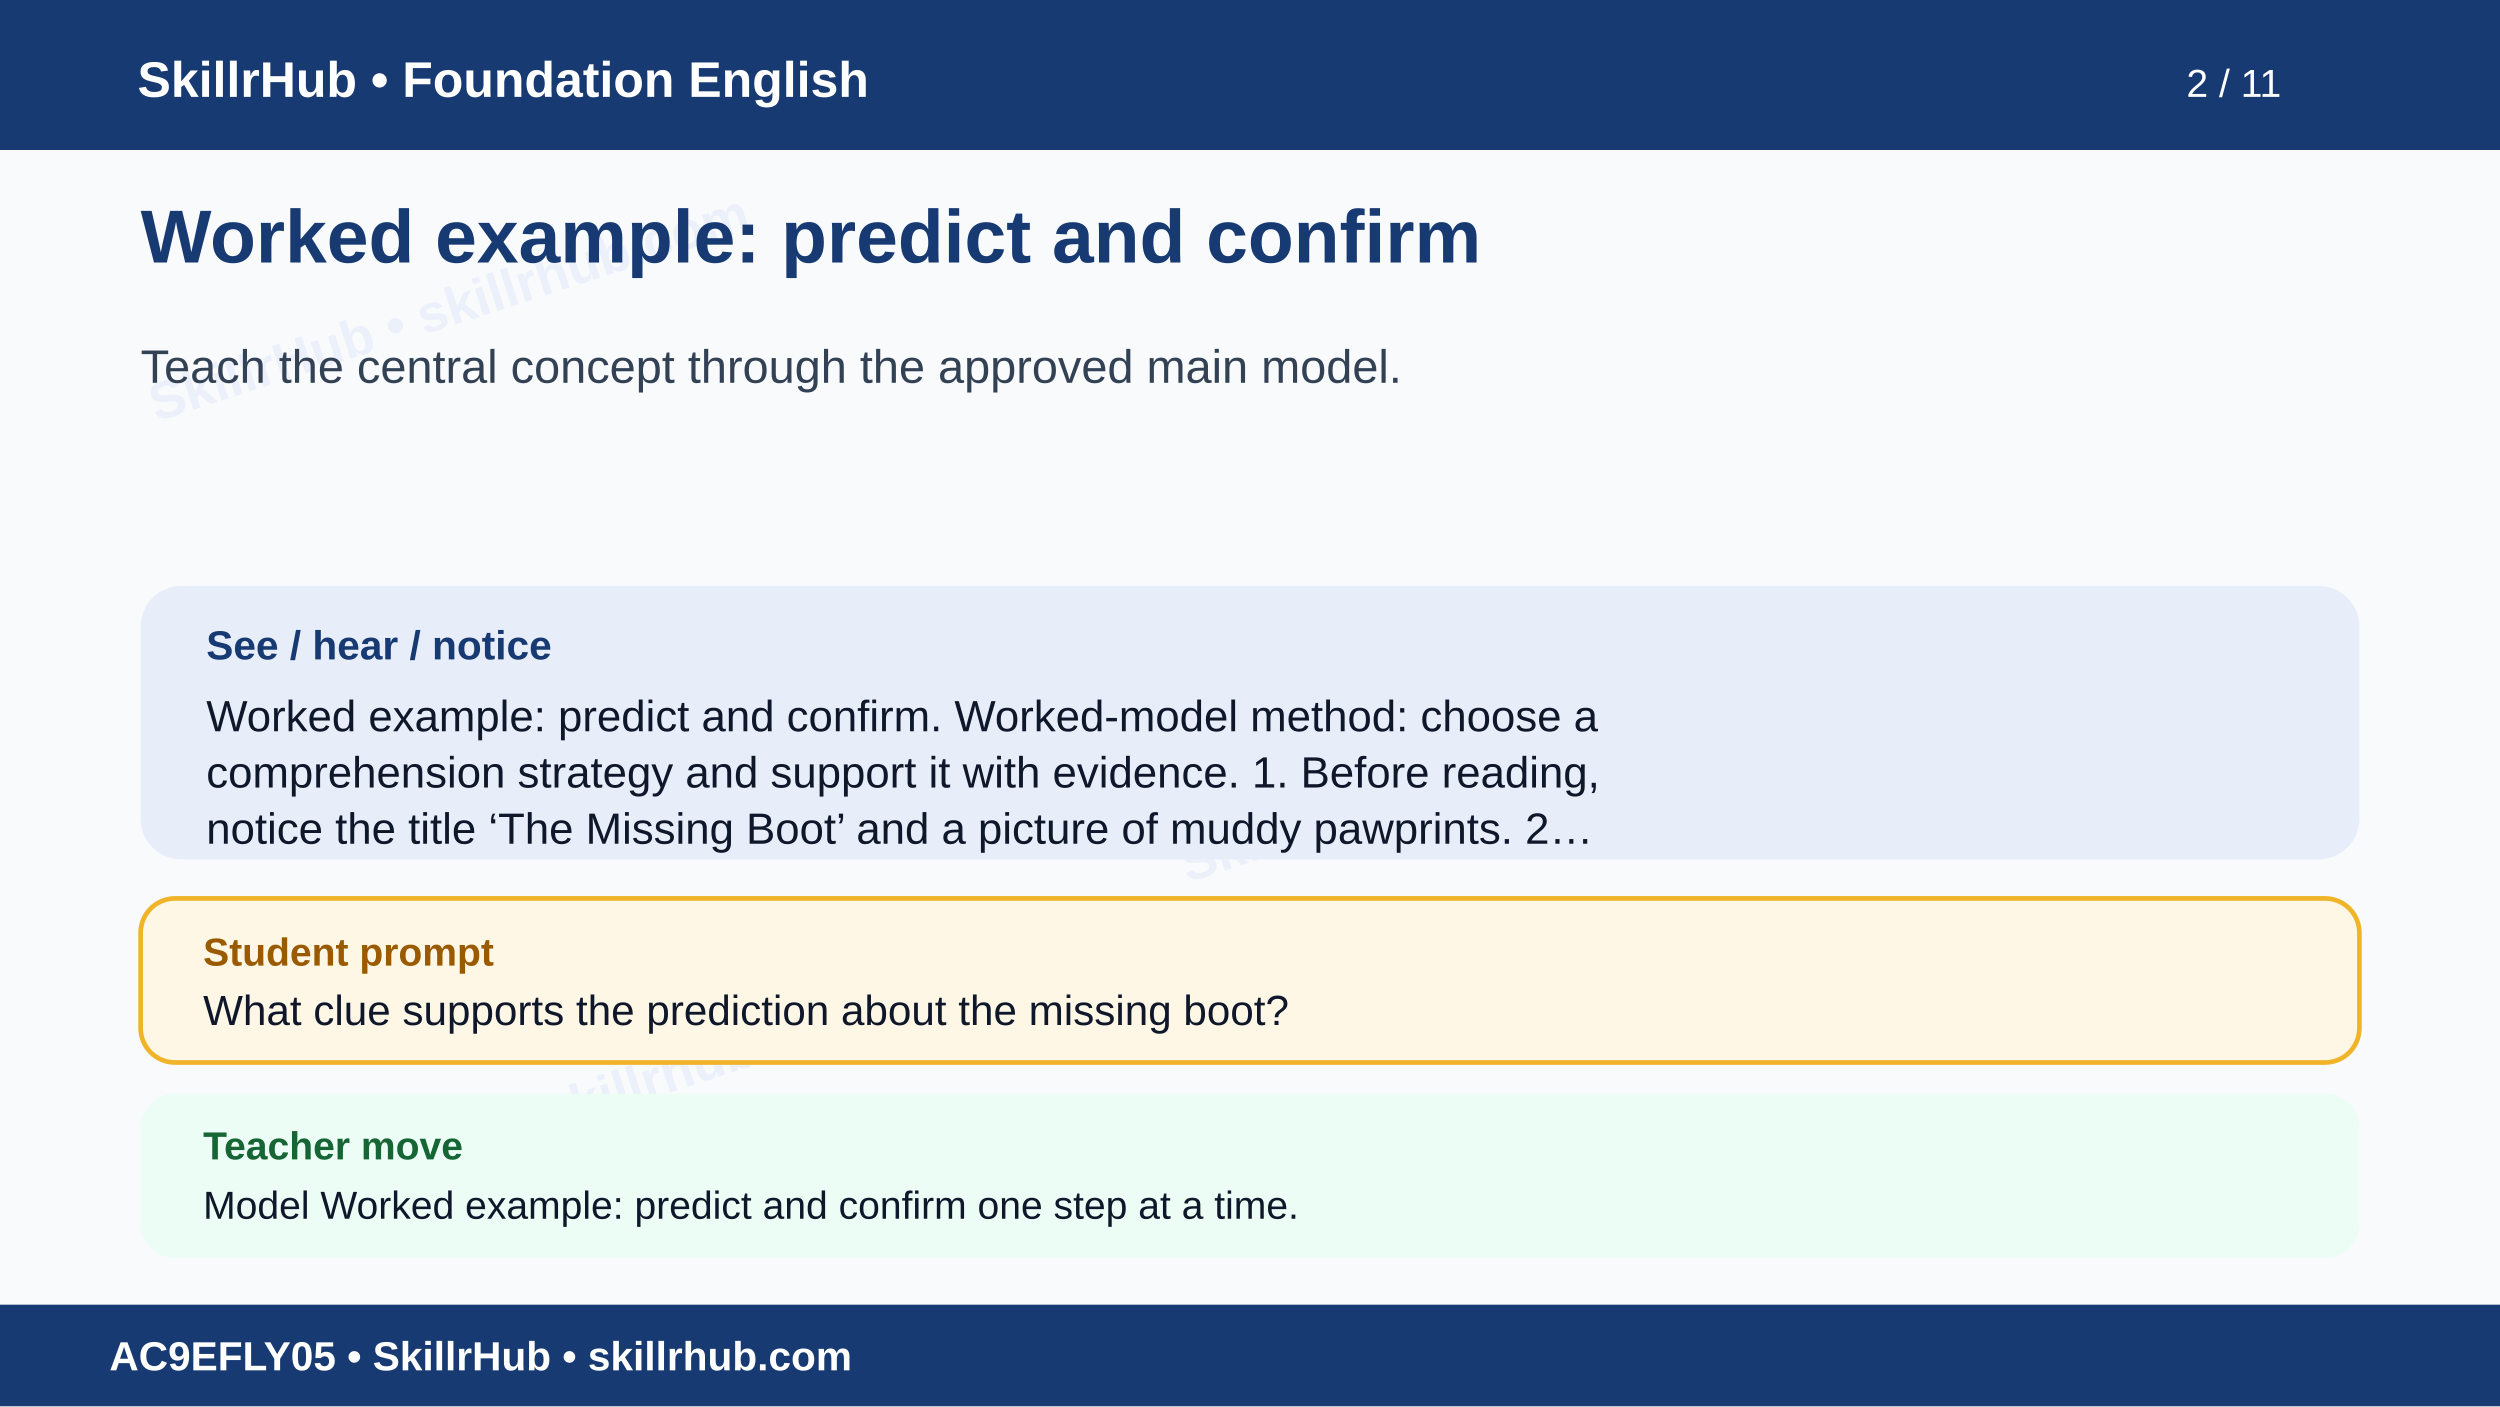
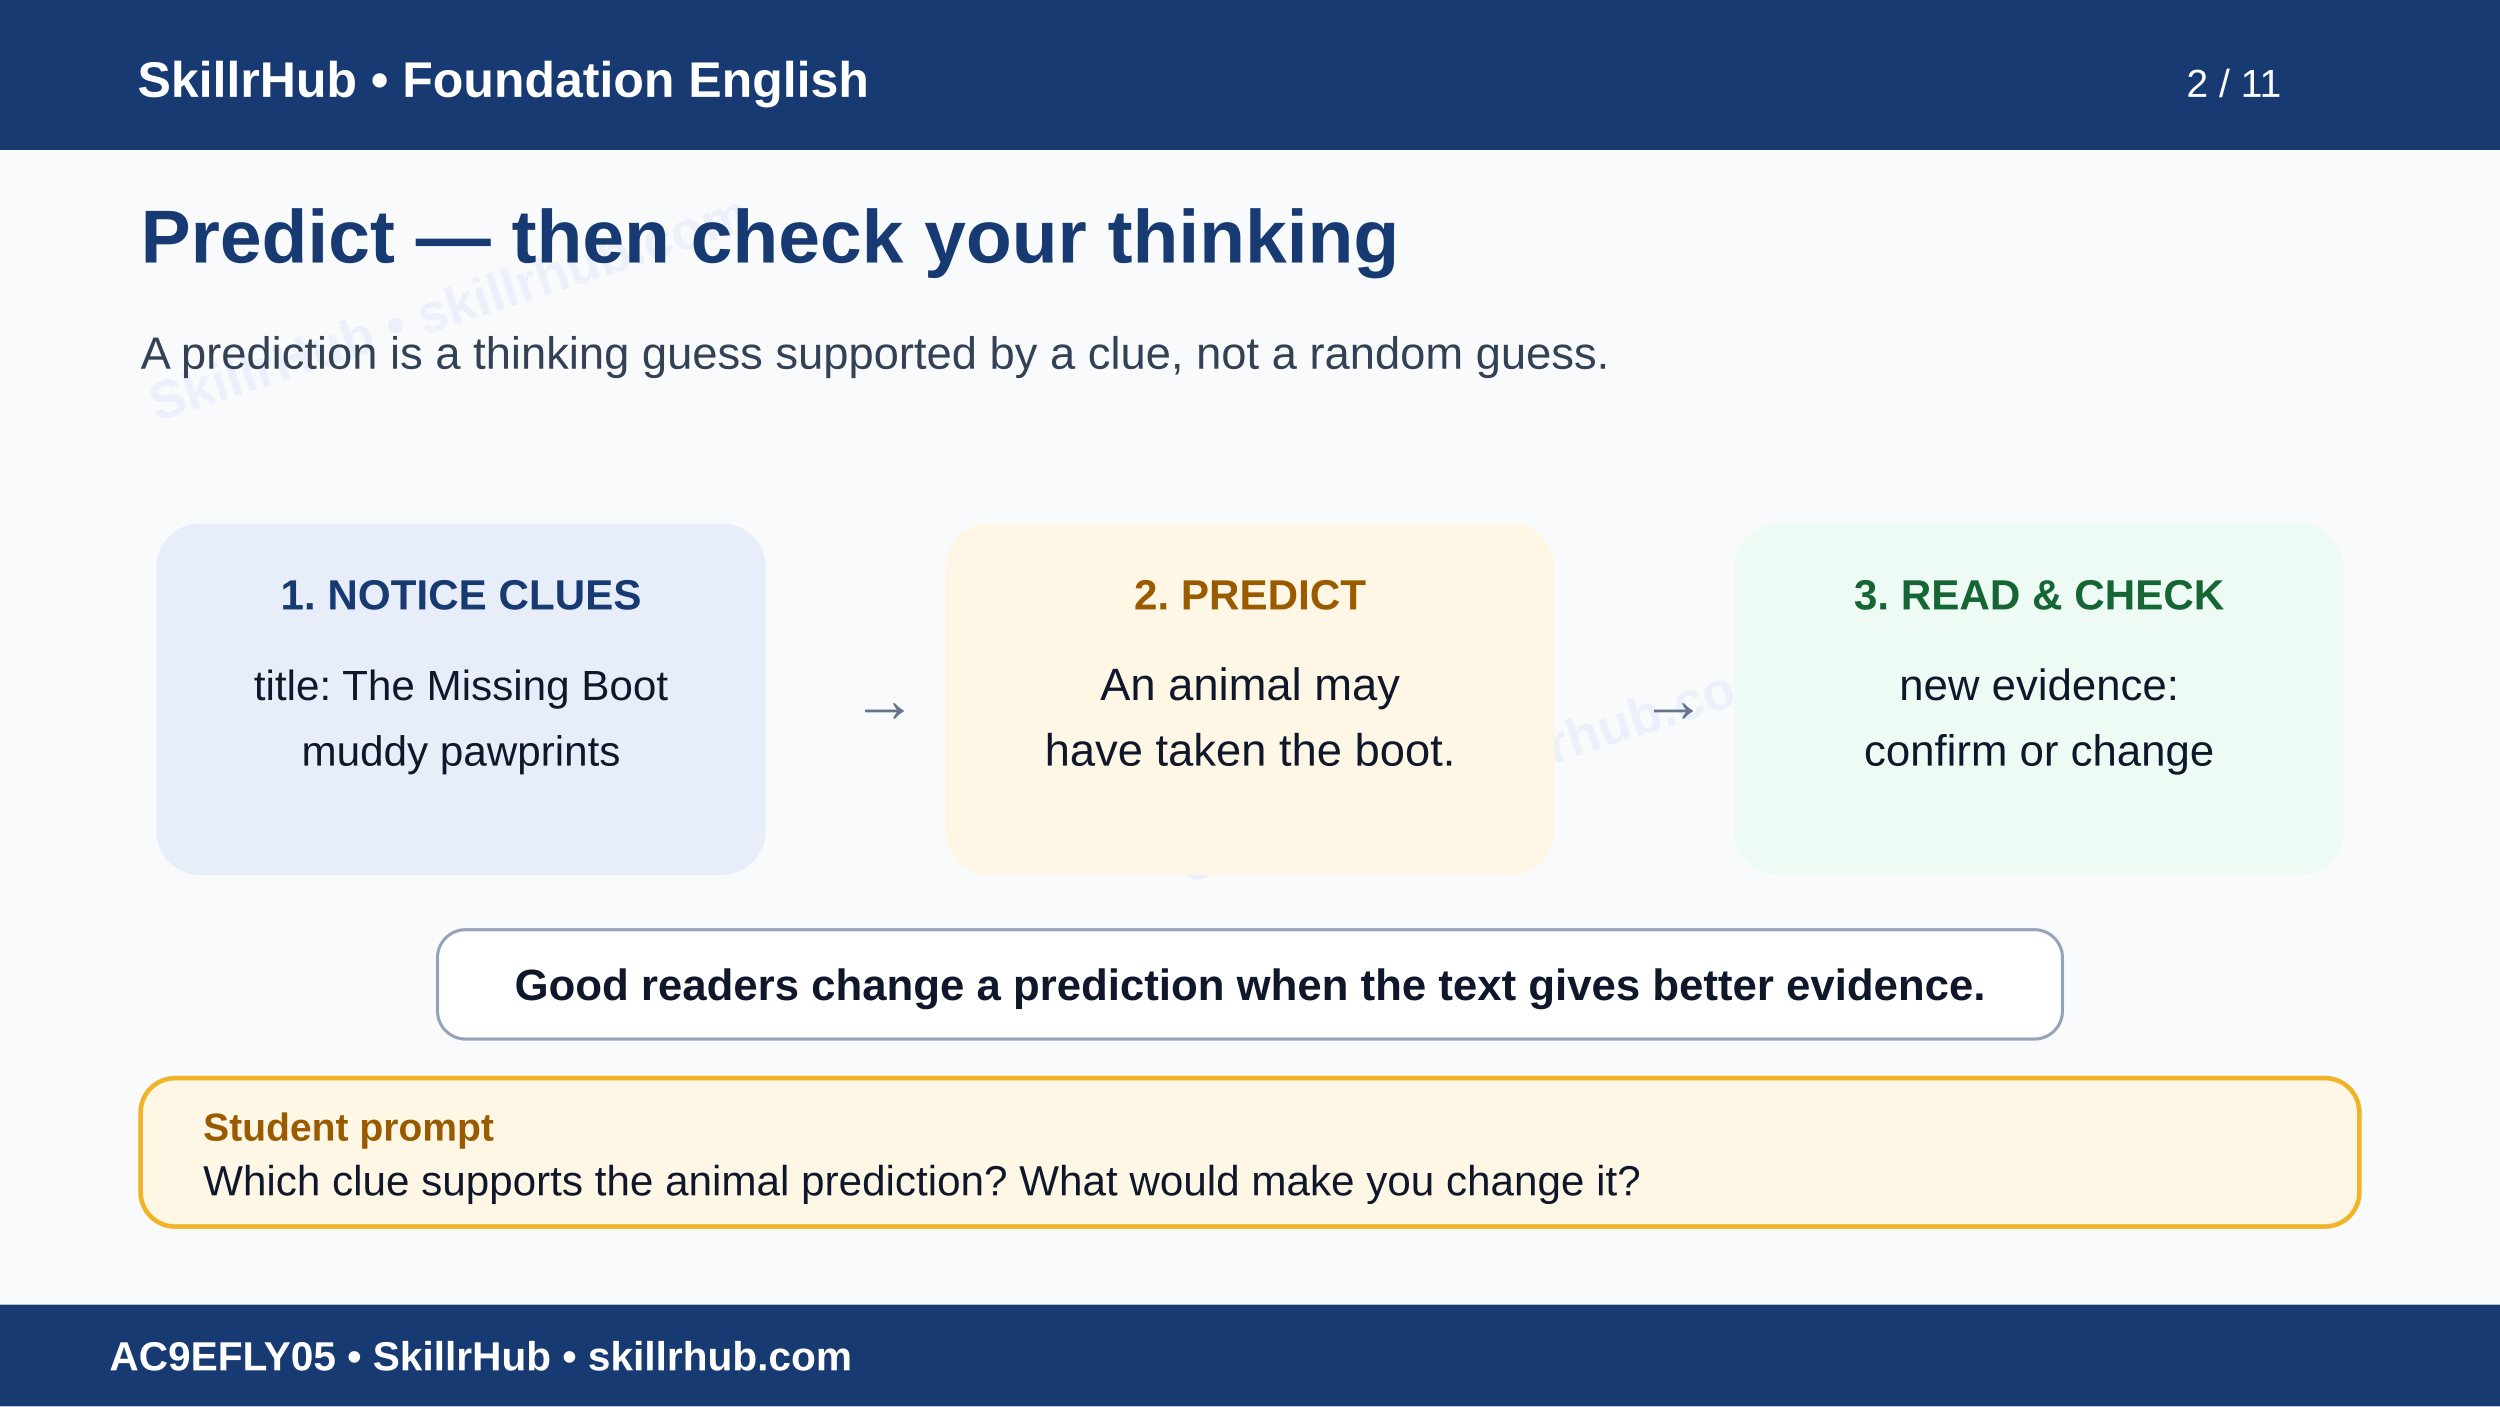
<svg xmlns="http://www.w3.org/2000/svg" width="1600" height="900" viewBox="0 0 1600 900" role="img" aria-labelledby="t d">
  <rect width="1600" height="900" fill="#f8fafc" />
  <g opacity=".055" fill="#1d4ed8" font-family="Arial" font-size="34" font-weight="700">
    <text x="100" y="270" transform="rotate(-18 100 270)">SkillrHub • skillrhub.com</text>
    <text x="760" y="565" transform="rotate(-18 760 565)">SkillrHub • skillrhub.com</text>
-     <text x="180" y="780" transform="rotate(-18 180 780)">SkillrHub • skillrhub.com</text>
  </g>
  <rect width="1600" height="96" fill="#173a72" />
  <text x="88" y="62" fill="#fff" font-family="Arial" font-size="32" font-weight="700">SkillrHub • Foundation English</text>
  <text x="1460" y="62" text-anchor="end" fill="#fff" font-family="Arial" font-size="25">2 / 11</text>
-   <text x="90" y="168" fill="#173a72" font-family="Arial,Helvetica,sans-serif" font-size="48" font-weight="700">Worked example: predict and confirm</text>
-   <text x="90" y="245" fill="#334155" font-family="Arial,Helvetica,sans-serif" font-size="30" font-weight="400">Teach the central concept through the approved main model.</text>
-   <rect x="90" y="375" width="1420" height="175" rx="26" fill="#e8eef9" />
-   <text x="132" y="422" fill="#173a72" font-family="Arial" font-size="26" font-weight="700">See / hear / notice</text>
-   <text x="132" y="468" fill="#0f172a" font-family="Arial,Helvetica,sans-serif" font-size="28" font-weight="400">Worked example: predict and confirm. Worked-model method: choose a</text>
-   <text x="132" y="504" fill="#0f172a" font-family="Arial,Helvetica,sans-serif" font-size="28" font-weight="400">comprehension strategy and support it with evidence. 1. Before reading,</text>
-   <text x="132" y="540" fill="#0f172a" font-family="Arial,Helvetica,sans-serif" font-size="28" font-weight="400">notice the title ‘The Missing Boot’ and a picture of muddy pawprints. 2…</text>
-   <rect x="90" y="575" width="1420" height="105" rx="22" fill="#fff7e6" stroke="#f0b429" stroke-width="3" />
-   <text x="130" y="618" fill="#9a5b00" font-family="Arial" font-size="25" font-weight="700">Student prompt</text>
-   <text x="130" y="656" fill="#0f172a" font-family="Arial,Helvetica,sans-serif" font-size="27" font-weight="400">What clue supports the prediction about the missing boot?</text>
-   <rect x="90" y="700" width="1420" height="105" rx="22" fill="#ecfdf5" />
-   <text x="130" y="742" fill="#166534" font-family="Arial" font-size="25" font-weight="700">Teacher move</text>
-   <text x="130" y="780" fill="#0f172a" font-family="Arial,Helvetica,sans-serif" font-size="25" font-weight="400">Model Worked example: predict and confirm one step at a time.</text>
+   <text x="90" y="168" fill="#173a72" font-family="Arial" font-size="48" font-weight="700">Predict — then check your thinking</text>
+   <text x="90" y="236" fill="#334155" font-family="Arial" font-size="29">A prediction is a thinking guess supported by a clue, not a random guess.</text>
+   <g font-family="Arial">
+     <rect x="100" y="335" width="390" height="225" rx="28" fill="#e8eef9" />
+     <text x="295" y="390" text-anchor="middle" fill="#173a72" font-size="27" font-weight="700">1. NOTICE CLUES</text>
+     <text x="295" y="448" text-anchor="middle" fill="#0f172a" font-size="27">title: The Missing Boot</text>
+     <text x="295" y="490" text-anchor="middle" fill="#0f172a" font-size="27">muddy pawprints</text>
+     <rect x="605" y="335" width="390" height="225" rx="28" fill="#fff7e6" />
+     <text x="800" y="390" text-anchor="middle" fill="#9a5b00" font-size="27" font-weight="700">2. PREDICT</text>
+     <text x="800" y="448" text-anchor="middle" fill="#0f172a" font-size="29">An animal may</text>
+     <text x="800" y="490" text-anchor="middle" fill="#0f172a" font-size="29">have taken the boot.</text>
+     <rect x="1110" y="335" width="390" height="225" rx="28" fill="#eefbf4" />
+     <text x="1305" y="390" text-anchor="middle" fill="#166534" font-size="27" font-weight="700">3. READ &amp; CHECK</text>
+     <text x="1305" y="448" text-anchor="middle" fill="#0f172a" font-size="28">new evidence:</text>
+     <text x="1305" y="490" text-anchor="middle" fill="#0f172a" font-size="28">confirm or change</text>
+     <text x="545" y="462" fill="#64748b" font-size="42">→</text>
+     <text x="1050" y="462" fill="#64748b" font-size="42">→</text>
+   </g>
+   <rect x="280" y="595" width="1040" height="70" rx="18" fill="#fff" stroke="#94a3b8" stroke-width="2" />
+   <text x="800" y="640" text-anchor="middle" fill="#0f172a" font-family="Arial" font-size="28" font-weight="700">Good readers change a prediction when the text gives better evidence.</text>
+   <rect x="90" y="690" width="1420" height="95" rx="22" fill="#fff7e6" stroke="#f0b429" stroke-width="3" />
+   <text x="130" y="730" fill="#9a5b00" font-family="Arial" font-size="25" font-weight="700">Student prompt</text>
+   <text x="130" y="765" fill="#0f172a" font-family="Arial" font-size="27">Which clue supports the animal prediction? What would make you change it?</text>
  <rect y="835" width="1600" height="65" fill="#173a72" />
  <text x="70" y="877" fill="#fff" font-family="Arial" font-size="26" font-weight="700">AC9EFLY05 • SkillrHub • skillrhub.com</text>
</svg>
